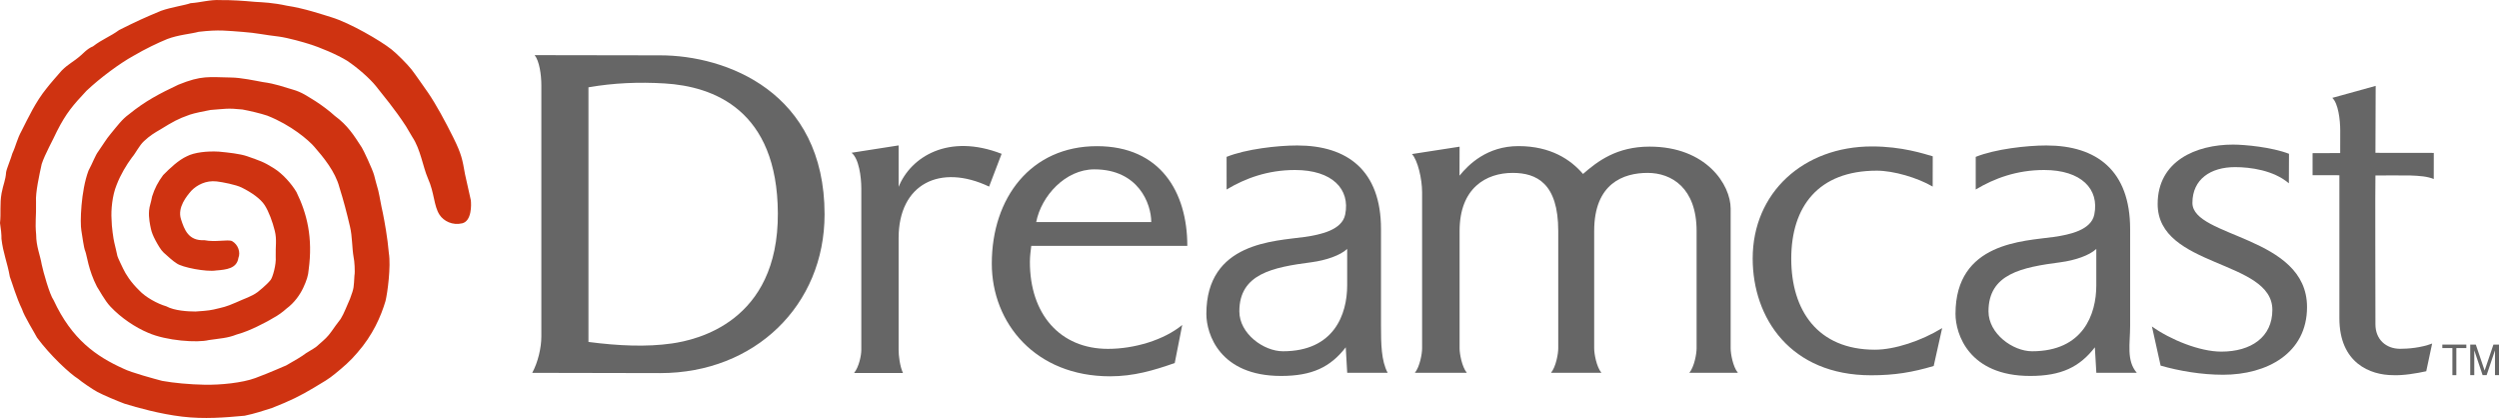
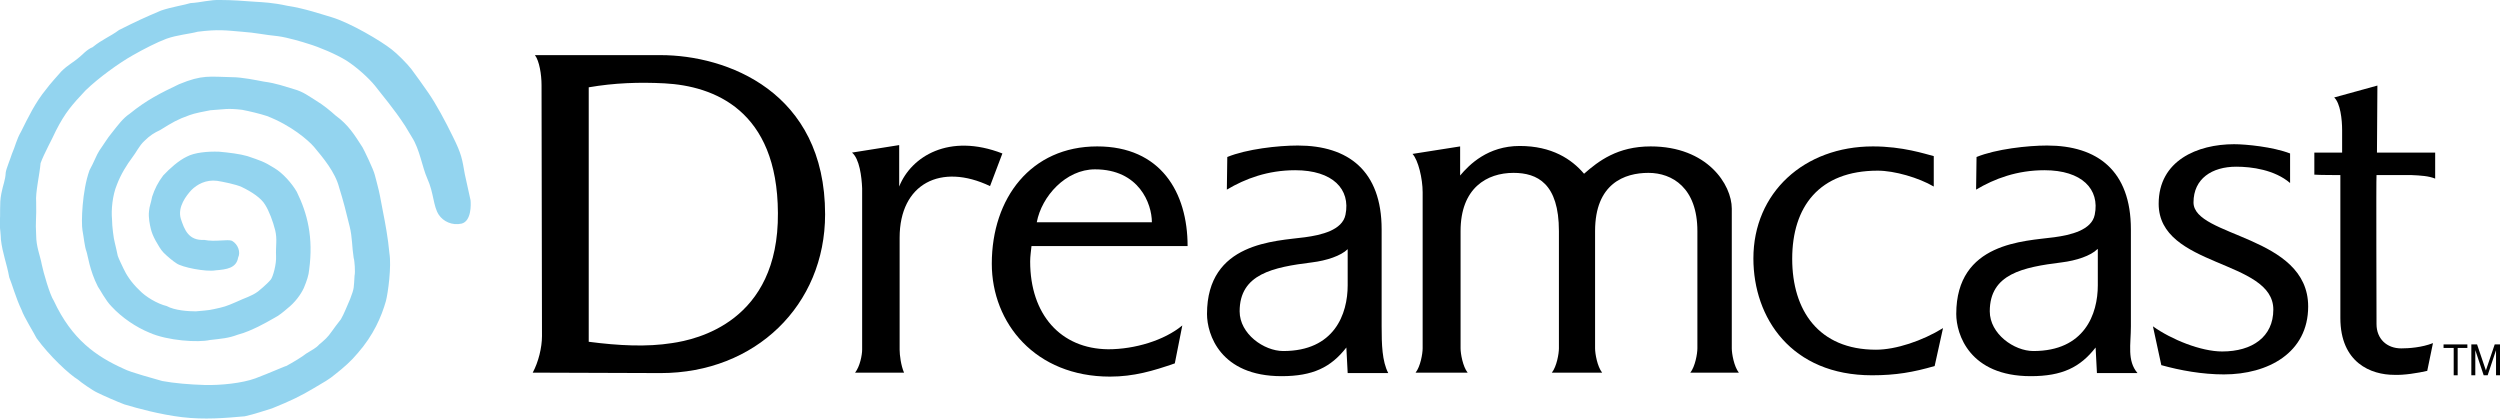
- <svg xmlns="http://www.w3.org/2000/svg" version="1.2" baseProfile="tiny" id="Layer_1" x="0px" y="0px" width="566.93px" height="94.787px" viewBox="0 0 566.93 94.787" xml:space="preserve">
+ <svg xmlns="http://www.w3.org/2000/svg" version="1.1" id="Layer_1" x="0px" y="0px" viewBox="0 0 566.9 94.8" style="enable-background:new 0 0 566.9 94.8;" xml:space="preserve">
+   <style type="text/css">
+ 	.st0{fill:#93D4EF;}
+ </style>
  <g>
-     <polygon fill="#666666" points="556.359,78.931 554.074,78.931 554.074,78.142 559.518,78.142 559.518,78.931 557.252,78.931    557.252,85.077 556.359,85.077  " />
-     <polygon fill="#666666" points="563.211,85.077 561.318,79.442 561.318,85.077 560.404,85.077 560.404,78.142 561.668,78.142    563.668,84.038 565.666,78.142 566.93,78.142 566.93,85.077 566.02,85.077 566.02,79.442 564.125,85.077  " />
-     <path fill="#666666" d="M122.813,19.344c0-2.409-0.458-5.529-1.522-6.841c6.973,0,22.039,0.046,28.497,0.046   c14.859,0,37.277,8.247,37.277,36.052c0,20.635-15.826,36.008-37.277,36.008c-4.705,0-22.67-0.058-29.044-0.058   c1.306-2.411,2.069-5.685,2.069-8.269V19.344L122.813,19.344z M133.5,77.543c6.858,0.892,13.189,1.165,18.917,0.347   c5.542-0.793,24.165-4.805,24.049-29.529c-0.109-23.431-14.581-28.788-25.731-29.443c-5.819-0.343-11.436-0.123-17.236,0.881   L133.5,77.543L133.5,77.543z" />
-     <path fill="#666666" d="M193.187,34.642l10.676-1.667c0,2.186,0,8.596,0,9.4c2.738-6.767,11.259-12.205,23.366-7.493l-2.838,7.433   c-11.082-5.26-20.528-0.646-20.528,11.661V79.37c0,1.209,0.264,3.648,0.985,5.213h-11.089c1.12-1.381,1.64-4.004,1.64-5.213V42.74   C195.396,40.083,194.854,35.97,193.187,34.642L193.187,34.642z" />
-     <path fill="#666666" d="M530.719,39.738c0,0.693,0,30.229,0,32.434c0,10.183,7.019,12.905,12.219,12.905   c2.197,0.107,5.313-0.406,7.488-0.889l1.338-6.285c-2.535,0.97-5.481,1.197-7.25,1.197c-3.26,0-5.617-2.164-5.617-5.549   c0-3.037-0.077-32.809,0-33.761h-0.034c0.432,0,7.196-0.024,7.879,0c2.217,0.078,3.92,0.213,5.387,0.803l0.008-5.919   c0,0-12.985-0.017-13.239-0.017l0.053-15.181l-9.838,2.719c1.356,1.269,1.797,4.982,1.797,7.431c0,0-0.008,4.536-0.008,5.083   c-0.441,0-5.438,0.025-6.265,0.025v5.001C525.51,39.735,530.719,39.738,530.719,39.738L530.719,39.738z" />
-     <path fill="#666666" d="M488.193,74.036c4.229,3.021,10.866,5.703,15.733,5.703c6.752,0,11.588-3.285,11.588-9.469   c0-11.414-26.022-9.522-26.022-24.004c0-9.792,8.756-13.476,17.1-13.476c2.683,0,8.806,0.582,12.697,2.088l-0.031,6.688   c-3.459-2.955-8.735-3.669-12.213-3.669c-5.521,0-9.668,2.74-9.668,8.112c0,7.887,26.002,7.43,26.002,23.621   c0,10.471-9.07,15.354-19.055,15.354c-4.865,0-9.939-0.862-14.16-2.071L488.193,74.036L488.193,74.036z" />
-     <path fill="#666666" d="M331.107,39.839c0-0.592,0.021-5.895,0.021-6.574l-10.809,1.671c1.303,1.365,2.303,5.623,2.303,8.667   v35.414c0,1.209-0.519,4.143-1.641,5.521h11.784c-1.118-1.381-1.637-4.313-1.637-5.521V52.372c0-9.75,6.031-13.164,12.035-13.164   c5.434,0,10.344,2.352,10.344,13.164v26.646c0,1.209-0.52,4.142-1.637,5.521h11.428c-1.123-1.381-1.637-4.313-1.637-5.521V52.372   c0-10.811,6.678-13.164,12.123-13.164c5.43,0,11.111,3.411,11.111,13.164v26.646c0,1.209-0.515,4.142-1.642,5.521h11.008   c-1.127-1.381-1.639-4.313-1.639-5.521V47.312c0-5.404-5.516-14.063-18.391-14.063c-7.492,0-11.818,3.333-15.103,6.2   c-2.793-3.26-7.34-6.317-14.647-6.317C337.365,33.129,333.162,37.302,331.107,39.839L331.107,39.839z" />
-     <path fill="#666666" d="M305.621,56.453c-1.543,1.453-4.773,2.579-8.107,3.019c-8.762,1.147-16.352,2.604-16.352,11.137   c0,5.063,5.52,9.048,9.891,9.048c11.578,0,14.57-8.353,14.57-14.935v-8.269H305.621L305.621,56.453z M278.269,35.57   c4.419-1.771,11.549-2.583,16.021-2.583c11.42,0,19.008,5.705,19.008,18.95v21.972c0,4.069,0.062,7.924,1.512,10.631h-9.178   l-0.332-5.78c-3.473,4.487-7.627,6.495-14.676,6.495c-13.91,0-16.946-9.503-16.946-14.069c0-16.297,15.512-16.485,22.249-17.447   c3.728-0.526,8.521-1.58,9.244-5.074c1.188-5.78-2.942-10.114-11.385-10.114c-6.197,0-11.273,1.885-15.514,4.422L278.269,35.57   L278.269,35.57z M475.572,56.453c-1.541,1.453-4.773,2.579-8.109,3.019c-8.76,1.147-16.348,2.604-16.348,11.137   c0,5.063,5.516,9.048,9.887,9.048c11.576,0,14.57-8.353,14.57-14.935V56.453L475.572,56.453z M448.223,35.57   c4.418-1.771,11.556-2.583,16.023-2.583c11.414,0,19.002,5.705,19.002,18.95v21.972c0,4.069-0.887,7.841,1.508,10.631h-9.176   l-0.334-5.78c-3.478,4.487-7.625,6.495-14.674,6.495c-13.902,0-16.943-9.503-16.943-14.069c0-16.297,15.512-16.485,22.246-17.447   c3.729-0.526,8.527-1.58,9.242-5.074c1.19-5.78-2.941-10.114-11.385-10.114c-6.195,0-11.271,1.885-15.513,4.422v-7.4L448.223,35.57   L448.223,35.57z" />
-     <path fill="#666666" d="M438.451,42.308c-3.443-2.012-8.879-3.605-12.67-3.605c-13.312,0-19.412,8.185-19.412,19.976   c0,11.68,5.965,20.625,18.983,20.625c4.462,0,10.535-2.006,15.25-4.902l-1.918,8.593c-4.799,1.428-8.842,2.108-14.194,2.108   c-18.295,0-26.871-12.977-26.871-26.479c0-14.921,11.504-25.417,27.072-25.417c6.805,0,11.771,1.668,13.776,2.238L438.451,42.308   L438.451,42.308z" />
-     <path fill="#666666" d="M233.646,59.304c0.008-1.234,0.172-2.41,0.31-3.55h35.401c0-12.169-6.087-22.608-20.505-22.608   c-14.965,0-23.85,11.703-23.85,26.63c0,13.498,9.891,25.56,26.832,25.56c5.356,0,9.834-1.319,14.669-3.012l1.701-8.63   c-4.135,3.404-10.817,5.418-16.849,5.418C240.514,79.112,233.599,71.263,233.646,59.304L233.646,59.304z M235.077,50.356   c1.149-5.92,6.628-11.952,13.184-11.952c10.018,0,12.917,7.817,12.917,11.952C261.176,50.356,235.077,50.375,235.077,50.356   L235.077,50.356z" />
+     <polygon points="556.4,78.9 554.1,78.9 554.1,78.1 559.5,78.1 559.5,78.9 557.3,78.9 557.3,85.1 556.4,85.1  " />
+     <polygon points="563.2,85.1 561.3,79.4 561.3,85.1 560.4,85.1 560.4,78.1 561.7,78.1 563.7,84 565.7,78.1 566.9,78.1 566.9,85.1    566,85.1 566,79.4 564.1,85.1  " />
+     <path d="M122.8,19.3c0-2.4-0.5-5.5-1.5-6.8c7,0,22,0,28.5,0c14.9,0,37.3,8.2,37.3,36.1c0,20.6-15.8,36-37.3,36   c-4.7,0-22.7-0.1-29-0.1c1.3-2.4,2.1-5.7,2.1-8.3L122.8,19.3L122.8,19.3z M133.5,77.5c6.9,0.9,13.2,1.2,18.9,0.3   c5.5-0.8,24.2-4.8,24-29.5c-0.1-23.4-14.6-28.8-25.7-29.4c-5.8-0.3-11.4-0.1-17.2,0.9L133.5,77.5L133.5,77.5z" />
+     <path d="M193.2,34.6l10.7-1.7c0,2.2,0,8.6,0,9.4c2.7-6.8,11.3-12.2,23.4-7.5l-2.8,7.4c-11.1-5.3-20.5-0.6-20.5,11.7v25.4   c0,1.2,0.3,3.6,1,5.2h-11.1c1.1-1.4,1.6-4,1.6-5.2V42.7C195.4,40.1,194.9,36,193.2,34.6L193.2,34.6z" />
+     <path d="M530.7,39.7c0,0.7,0,30.2,0,32.4c0,10.2,7,12.9,12.2,12.9c2.2,0.1,5.3-0.4,7.5-0.9l1.3-6.3c-2.5,1-5.5,1.2-7.2,1.2   c-3.3,0-5.6-2.2-5.6-5.5c0-3-0.1-32.8,0-33.8h0c0.4,0,7.2,0,7.9,0c2.2,0.1,3.9,0.2,5.4,0.8l0-5.9c0,0-13,0-13.2,0l0.1-15.2   l-9.8,2.7c1.4,1.3,1.8,5,1.8,7.4c0,0,0,4.5,0,5.1c-0.4,0-5.4,0-6.3,0v5C525.5,39.7,530.7,39.7,530.7,39.7L530.7,39.7z" />
+     <path d="M488.2,74c4.2,3,10.9,5.7,15.7,5.7c6.8,0,11.6-3.3,11.6-9.5c0-11.4-26-9.5-26-24c0-9.8,8.8-13.5,17.1-13.5   c2.7,0,8.8,0.6,12.7,2.1l0,6.7c-3.5-3-8.7-3.7-12.2-3.7c-5.5,0-9.7,2.7-9.7,8.1c0,7.9,26,7.4,26,23.6c0,10.5-9.1,15.4-19.1,15.4   c-4.9,0-9.9-0.9-14.2-2.1L488.2,74L488.2,74z" />
+     <path d="M331.1,39.8c0-0.6,0-5.9,0-6.6l-10.8,1.7c1.3,1.4,2.3,5.6,2.3,8.7V79c0,1.2-0.5,4.1-1.6,5.5h11.8c-1.1-1.4-1.6-4.3-1.6-5.5   V52.4c0-9.8,6-13.2,12-13.2c5.4,0,10.3,2.4,10.3,13.2V79c0,1.2-0.5,4.1-1.6,5.5h11.4c-1.1-1.4-1.6-4.3-1.6-5.5V52.4   c0-10.8,6.7-13.2,12.1-13.2c5.4,0,11.1,3.4,11.1,13.2V79c0,1.2-0.5,4.1-1.6,5.5h11c-1.1-1.4-1.6-4.3-1.6-5.5V47.3   c0-5.4-5.5-14.1-18.4-14.1c-7.5,0-11.8,3.3-15.1,6.2c-2.8-3.3-7.3-6.3-14.6-6.3C337.4,33.1,333.2,37.3,331.1,39.8L331.1,39.8z" />
+     <path d="M305.6,56.5c-1.5,1.5-4.8,2.6-8.1,3c-8.8,1.1-16.4,2.6-16.4,11.1c0,5.1,5.5,9,9.9,9c11.6,0,14.6-8.4,14.6-14.9L305.6,56.5   L305.6,56.5L305.6,56.5z M278.3,35.6c4.4-1.8,11.5-2.6,16-2.6c11.4,0,19,5.7,19,19v22c0,4.1,0.1,7.9,1.5,10.6h-9.2l-0.3-5.8   c-3.5,4.5-7.6,6.5-14.7,6.5c-13.9,0-16.9-9.5-16.9-14.1c0-16.3,15.5-16.5,22.2-17.4c3.7-0.5,8.5-1.6,9.2-5.1   c1.2-5.8-2.9-10.1-11.4-10.1c-6.2,0-11.3,1.9-15.5,4.4L278.3,35.6L278.3,35.6z M475.6,56.5c-1.5,1.5-4.8,2.6-8.1,3   c-8.8,1.1-16.3,2.6-16.3,11.1c0,5.1,5.5,9,9.9,9c11.6,0,14.6-8.4,14.6-14.9V56.5L475.6,56.5z M448.2,35.6c4.4-1.8,11.6-2.6,16-2.6   c11.4,0,19,5.7,19,19v22c0,4.1-0.9,7.8,1.5,10.6h-9.2l-0.3-5.8c-3.5,4.5-7.6,6.5-14.7,6.5c-13.9,0-16.9-9.5-16.9-14.1   c0-16.3,15.5-16.5,22.2-17.4c3.7-0.5,8.5-1.6,9.2-5.1c1.2-5.8-2.9-10.1-11.4-10.1c-6.2,0-11.3,1.9-15.5,4.4L448.2,35.6L448.2,35.6   L448.2,35.6z" />
+     <path d="M438.5,42.3c-3.4-2-8.9-3.6-12.7-3.6c-13.3,0-19.4,8.2-19.4,20c0,11.7,6,20.6,19,20.6c4.5,0,10.5-2,15.2-4.9l-1.9,8.6   c-4.8,1.4-8.8,2.1-14.2,2.1c-18.3,0-26.9-13-26.9-26.5c0-14.9,11.5-25.4,27.1-25.4c6.8,0,11.8,1.7,13.8,2.2L438.5,42.3L438.5,42.3z   " />
+     <path d="M233.6,59.3c0-1.2,0.2-2.4,0.3-3.5h35.4c0-12.2-6.1-22.6-20.5-22.6c-15,0-23.9,11.7-23.9,26.6c0,13.5,9.9,25.6,26.8,25.6   c5.4,0,9.8-1.3,14.7-3l1.7-8.6c-4.1,3.4-10.8,5.4-16.8,5.4C240.5,79.1,233.6,71.3,233.6,59.3L233.6,59.3z M235.1,50.4   c1.1-5.9,6.6-12,13.2-12c10,0,12.9,7.8,12.9,12C261.2,50.4,235.1,50.4,235.1,50.4L235.1,50.4z" />
  </g>
-   <path fill="#CF3311" d="M65.058,1.288c3.969,0.596,8.026,1.984,10.141,2.63C79.46,5.22,86.376,9.269,88.82,11.209  c1.157,0.918,3.585,3.323,4.528,4.533c0.917,1.179,2.667,3.733,3.783,5.308c1.781,2.597,3.874,6.466,5.648,10.025  c1.984,3.978,2.12,5.13,2.721,8.455l1.311,5.862c0.123,1.014,0.227,4.731-1.957,5.251c-2.181,0.521-4.199-0.483-5.15-1.955  c-1.316-2.036-1.133-4.926-2.623-8.234c-1.161-2.674-1.666-6.561-3.521-9.355l-1.453-2.458c-2.573-3.96-5.253-7.103-6.851-9.153  c-1.411-1.723-4.04-4.064-6.531-5.729c-2.306-1.398-6.032-2.993-8.719-3.813c-0.856-0.279-4.524-1.357-6.8-1.66  c-3.093-0.347-5.126-0.836-8.063-1.043c-3.63-0.256-5.367-0.578-10.074-0.028c-1.783,0.484-4.605,0.676-7.147,1.647  c-2.053,0.837-4.906,2.189-7.703,3.832c-3.012,1.651-7.578,5.026-10.609,7.907c-3.054,3.263-4.582,5.014-6.687,9.15  c-0.931,2.046-2.736,5.213-3.464,7.447c-0.497,2.269-1.443,6.5-1.286,8.556c0.073,3.681-0.25,4.44,0.027,7.45  c0.01,2.71,0.899,4.588,1.27,6.806c0.315,1.53,1.787,6.828,2.694,8.062c4.129,8.9,9.675,12.755,15.856,15.537  c1.742,0.888,7.191,2.346,8.767,2.763c2.69,0.485,6.227,0.81,9.633,0.875c3.583,0.069,8.522-0.414,11.517-1.519  c3.244-1.193,6.997-2.891,6.953-2.84c1.504-0.832,3.802-2.187,4.516-2.781c1.383-0.885,2.217-1.228,3.034-2.08  c1.184-1.033,1.898-1.629,2.794-2.91c0.497-0.721,1.292-1.827,2.059-2.805c0.83-1.36,1.307-2.793,2.116-4.564  c0.968-2.623,0.818-2.496,1.003-5.277c0.175-0.807-0.02-3.519-0.164-3.979c-0.437-2.502-0.283-4.709-0.856-7.139  c-0.771-3.287-1.417-5.747-2.402-8.899c-0.929-3.549-3.656-6.838-5.702-9.188c-1.268-1.457-5.201-4.895-10.658-7.043  c-1.538-0.517-4.05-1.103-5.647-1.395c-3.41-0.356-3.965-0.127-7.229,0.111c-1.124,0.196-3.731,0.729-4.692,1.066  c-2.804,0.985-3.835,1.611-6.702,3.366c-1.334,0.775-2.34,1.368-3.705,2.646c-1.089,1.008-1.868,2.72-2.748,3.725  c-1.209,1.644-2.554,3.836-3.456,6.201c-0.978,2.353-1.293,5.664-1.143,7.795c0,1.621,0.441,4.598,0.616,5.246  c0.176,0.65,0.616,2.67,0.71,3.076c0.097,0.405,1.145,2.541,1.292,2.853c0.593,1.261,1.726,3.069,3.633,4.919  c1.411,1.54,4.133,3.05,6.174,3.635c1.828,1.006,4.912,1.174,6.62,1.178c0.839-0.053,2.984-0.184,4.103-0.451  c2.271-0.545,2.688-0.56,5.028-1.575c2.1-0.974,3.523-1.325,4.986-2.403c0,0,2.007-1.572,2.919-2.724  c0.481-0.604,1.306-3.5,1.161-5.293c-0.069-2.453,0.289-3.845-0.214-5.863c-0.5-2.019-1.354-4.358-2.281-5.8  c-0.939-1.46-2.956-2.882-5.251-4.017c-1.288-0.636-4.333-1.224-5.627-1.376c-2.453-0.292-4.506,0.823-5.753,2.097  c-1.082,1.236-3.22,3.803-2.369,6.457c0.771,2.4,1.703,4.959,5.304,4.77c2.473,0.516,5.33-0.229,6.283,0.207  c1.413,0.803,1.955,2.573,1.443,3.811c-0.359,2.383-2.643,2.668-5.076,2.852c-2.18,0.365-7.715-0.702-8.93-1.613  c-0.816-0.484-2.067-1.647-2.946-2.435c-0.633-0.568-1.346-1.828-1.837-2.734c-0.598-1.114-0.903-1.933-1.057-2.657  c-0.185-0.86-0.562-2.506-0.419-4.149c0.099-1.108,0.394-1.582,0.688-3.203c0.589-1.84,1.32-3.239,2.498-4.834  c1.532-1.556,3.479-3.408,5.38-4.269c1.676-0.886,4.613-1.211,7.268-1.056c2.156,0.206,4.702,0.469,6.389,1.033  c2.884,1.03,3.708,1.236,6.077,2.73c1.999,1.237,4.012,3.516,5.136,5.402c2.39,4.89,3.76,10.328,2.764,17.653  c-0.081,1.236-0.466,2.443-1.237,4.084c-0.714,1.511-1.96,3.35-3.838,4.732c-0.754,0.699-1.946,1.561-2.915,2.063  c-1.375,0.834-2.299,1.269-3.733,1.989c-1.26,0.594-2.73,1.27-4.646,1.802c-2.076,0.821-3.67,0.854-6.281,1.243  c-2.568,0.646-9.602,0.187-13.792-1.662c-2.857-1.203-6.064-3.321-8.505-5.904c-1.354-1.422-2.681-3.996-3.069-4.523  c-1.94-3.729-2.319-7.233-2.631-7.973c-0.422-1-0.631-3.244-0.916-4.779c-0.319-1.724-0.122-8.941,1.617-13.573  c0.981-1.845,1.555-3.49,2.217-4.353c1.193-1.696,1.769-2.755,2.782-3.957c1.528-1.852,2.64-3.364,4.127-4.431  c3.793-3.083,6.959-4.711,11.245-6.746c5.324-2.168,6.923-1.72,11.964-1.639c2.267,0.02,5.566,0.733,7.189,1.027  c3.012,0.401,4.738,1.127,6.773,1.695c2.178,0.608,3.436,1.58,5.226,2.659c1.47,0.949,3.202,2.251,4.345,3.308  c2.927,2.146,4.337,4.401,6.131,7.171c0.327,0.464,2.455,5.002,2.794,6.266c0.158,0.633,0.638,2.449,0.949,3.511  c0.396,1.685,0.591,3.176,1.036,5.078c0.396,1.957,1.072,5.652,1.364,9.107c0.495,2.965-0.296,9.016-0.76,10.871  c-1.035,3.463-2.85,7.69-6.428,11.762c-1.519,1.804-3.135,3.199-5.003,4.717c-1.427,1.189-2.653,1.886-4.861,3.202  c-2.996,1.788-5.276,2.931-9.477,4.573c-1.71,0.549-3.866,1.271-6.188,1.75C51,94.683,46.376,95.08,41.33,94.481  c-5.047-0.602-10.102-2.023-13.089-2.939c-1.649-0.618-4.841-1.955-6.178-2.68c-0.872-0.44-3.793-2.438-4.288-2.918  c-2-1.237-6.479-5.449-9.371-9.375c-0.633-1.217-2.911-4.854-3.406-6.448c-1.313-2.697-2.229-5.96-2.766-7.354  c-0.568-3.254-1.528-5.348-1.902-8.611c0.042-0.768-0.154-2.577-0.33-3.578c0.254-2.235-0.086-4.339,0.358-6.773  c0.39-2.053,0.904-2.91,1.028-4.766c0.121-0.794,1.141-3.182,1.415-4.245c0.826-1.75,1.03-3.191,2.107-5.147  c1.549-3.048,3.172-6.554,5.662-9.617c0.712-0.95,2.729-3.228,3.416-4.017c1.625-1.625,2.578-1.881,4.421-3.51  c0.19-0.12,1.409-1.508,2.685-1.985c2.111-1.632,3.937-2.23,5.948-3.715c4.029-2.008,5.497-2.686,9.497-4.351  c2.313-0.825,5.534-1.28,6.694-1.73c2.209-0.137,4.451-0.841,6.773-0.702c2.607-0.024,5.234,0.162,7.855,0.4  C59.625,0.522,61.931,0.608,65.058,1.288L65.058,1.288z" />
+   <path class="st0" d="M65.1,1.3c4,0.6,8,2,10.1,2.6c4.3,1.3,11.2,5.4,13.6,7.3c1.2,0.9,3.6,3.3,4.5,4.5c0.9,1.2,2.7,3.7,3.8,5.3  c1.8,2.6,3.9,6.5,5.6,10c2,4,2.1,5.1,2.7,8.5l1.3,5.9c0.1,1,0.2,4.7-2,5.3c-2.2,0.5-4.2-0.5-5.2-2c-1.3-2-1.1-4.9-2.6-8.2  c-1.2-2.7-1.7-6.6-3.5-9.4l-1.5-2.5c-2.6-4-5.3-7.1-6.9-9.2c-1.4-1.7-4-4.1-6.5-5.7c-2.3-1.4-6-3-8.7-3.8c-0.9-0.3-4.5-1.4-6.8-1.7  c-3.1-0.3-5.1-0.8-8.1-1c-3.6-0.3-5.4-0.6-10.1,0c-1.8,0.5-4.6,0.7-7.1,1.6c-2.1,0.8-4.9,2.2-7.7,3.8c-3,1.7-7.6,5-10.6,7.9  c-3.1,3.3-4.6,5-6.7,9.1c-0.9,2-2.7,5.2-3.5,7.4C9,39.5,8,43.7,8.2,45.8c0.1,3.7-0.2,4.4,0,7.5c0,2.7,0.9,4.6,1.3,6.8  c0.3,1.5,1.8,6.8,2.7,8.1C16.3,77,21.8,80.8,28,83.6c1.7,0.9,7.2,2.3,8.8,2.8c2.7,0.5,6.2,0.8,9.6,0.9c3.6,0.1,8.5-0.4,11.5-1.5  c3.2-1.2,7-2.9,7-2.8c1.5-0.8,3.8-2.2,4.5-2.8c1.4-0.9,2.2-1.2,3-2.1c1.2-1,1.9-1.6,2.8-2.9c0.5-0.7,1.3-1.8,2.1-2.8  c0.8-1.4,1.3-2.8,2.1-4.6c1-2.6,0.8-2.5,1-5.3c0.2-0.8,0-3.5-0.2-4c-0.4-2.5-0.3-4.7-0.9-7.1c-0.8-3.3-1.4-5.7-2.4-8.9  c-0.9-3.5-3.7-6.8-5.7-9.2c-1.3-1.5-5.2-4.9-10.7-7c-1.5-0.5-4-1.1-5.6-1.4c-3.4-0.4-4-0.1-7.2,0.1c-1.1,0.2-3.7,0.7-4.7,1.1  c-2.8,1-3.8,1.6-6.7,3.4C35,30.1,34,30.7,32.7,32c-1.1,1-1.9,2.7-2.7,3.7c-1.2,1.6-2.6,3.8-3.5,6.2c-1,2.4-1.3,5.7-1.1,7.8  c0,1.6,0.4,4.6,0.6,5.2c0.2,0.7,0.6,2.7,0.7,3.1c0.1,0.4,1.1,2.5,1.3,2.9c0.6,1.3,1.7,3.1,3.6,4.9c1.4,1.5,4.1,3.1,6.2,3.6  c1.8,1,4.9,1.2,6.6,1.2c0.8-0.1,3-0.2,4.1-0.5c2.3-0.5,2.7-0.6,5-1.6c2.1-1,3.5-1.3,5-2.4c0,0,2-1.6,2.9-2.7  c0.5-0.6,1.3-3.5,1.2-5.3c-0.1-2.5,0.3-3.8-0.2-5.9c-0.5-2-1.4-4.4-2.3-5.8c-0.9-1.5-3-2.9-5.3-4c-1.3-0.6-4.3-1.2-5.6-1.4  c-2.5-0.3-4.5,0.8-5.8,2.1c-1.1,1.2-3.2,3.8-2.4,6.5c0.8,2.4,1.7,5,5.3,4.8c2.5,0.5,5.3-0.2,6.3,0.2c1.4,0.8,2,2.6,1.4,3.8  c-0.4,2.4-2.6,2.7-5.1,2.9c-2.2,0.4-7.7-0.7-8.9-1.6c-0.8-0.5-2.1-1.6-2.9-2.4c-0.6-0.6-1.3-1.8-1.8-2.7c-0.6-1.1-0.9-1.9-1.1-2.7  c-0.2-0.9-0.6-2.5-0.4-4.1c0.1-1.1,0.4-1.6,0.7-3.2c0.6-1.8,1.3-3.2,2.5-4.8c1.5-1.6,3.5-3.4,5.4-4.3c1.7-0.9,4.6-1.2,7.3-1.1  c2.2,0.2,4.7,0.5,6.4,1c2.9,1,3.7,1.2,6.1,2.7c2,1.2,4,3.5,5.1,5.4c2.4,4.9,3.8,10.3,2.8,17.7c-0.1,1.2-0.5,2.4-1.2,4.1  c-0.7,1.5-2,3.3-3.8,4.7c-0.8,0.7-1.9,1.6-2.9,2.1c-1.4,0.8-2.3,1.3-3.7,2c-1.3,0.6-2.7,1.3-4.6,1.8c-2.1,0.8-3.7,0.9-6.3,1.2  c-2.6,0.6-9.6,0.2-13.8-1.7c-2.9-1.2-6.1-3.3-8.5-5.9c-1.4-1.4-2.7-4-3.1-4.5c-1.9-3.7-2.3-7.2-2.6-8c-0.4-1-0.6-3.2-0.9-4.8  c-0.3-1.7-0.1-8.9,1.6-13.6c1-1.8,1.6-3.5,2.2-4.4c1.2-1.7,1.8-2.8,2.8-4c1.5-1.9,2.6-3.4,4.1-4.4c3.8-3.1,7-4.7,11.2-6.7  c5.3-2.2,6.9-1.7,12-1.6c2.3,0,5.6,0.7,7.2,1c3,0.4,4.7,1.1,6.8,1.7c2.2,0.6,3.4,1.6,5.2,2.7c1.5,0.9,3.2,2.3,4.3,3.3  c2.9,2.1,4.3,4.4,6.1,7.2c0.3,0.5,2.5,5,2.8,6.3c0.2,0.6,0.6,2.4,0.9,3.5c0.4,1.7,0.6,3.2,1,5.1c0.4,2,1.1,5.7,1.4,9.1  c0.5,3-0.3,9-0.8,10.9c-1,3.5-2.8,7.7-6.4,11.8c-1.5,1.8-3.1,3.2-5,4.7c-1.4,1.2-2.7,1.9-4.9,3.2c-3,1.8-5.3,2.9-9.5,4.6  c-1.7,0.5-3.9,1.3-6.2,1.8c-4.5,0.4-9.1,0.8-14.2,0.2c-5-0.6-10.1-2-13.1-2.9c-1.6-0.6-4.8-2-6.2-2.7c-0.9-0.4-3.8-2.4-4.3-2.9  c-2-1.2-6.5-5.4-9.4-9.4c-0.6-1.2-2.9-4.9-3.4-6.4c-1.3-2.7-2.2-6-2.8-7.4c-0.6-3.3-1.5-5.3-1.9-8.6c0-0.8-0.2-2.6-0.3-3.6  c0.3-2.2-0.1-4.3,0.4-6.8c0.4-2.1,0.9-2.9,1-4.8c0.1-0.8,1.1-3.2,1.4-4.2c0.8-1.8,1-3.2,2.1-5.1c1.5-3,3.2-6.6,5.7-9.6  c0.7-1,2.7-3.2,3.4-4c1.6-1.6,2.6-1.9,4.4-3.5c0.2-0.1,1.4-1.5,2.7-2C23.2,8.9,25,8.3,27,6.8c4-2,5.5-2.7,9.5-4.4  c2.3-0.8,5.5-1.3,6.7-1.7C45.4,0.6,47.7-0.1,50,0c2.6,0,5.2,0.2,7.9,0.4C59.6,0.5,61.9,0.6,65.1,1.3L65.1,1.3z" />
</svg>
